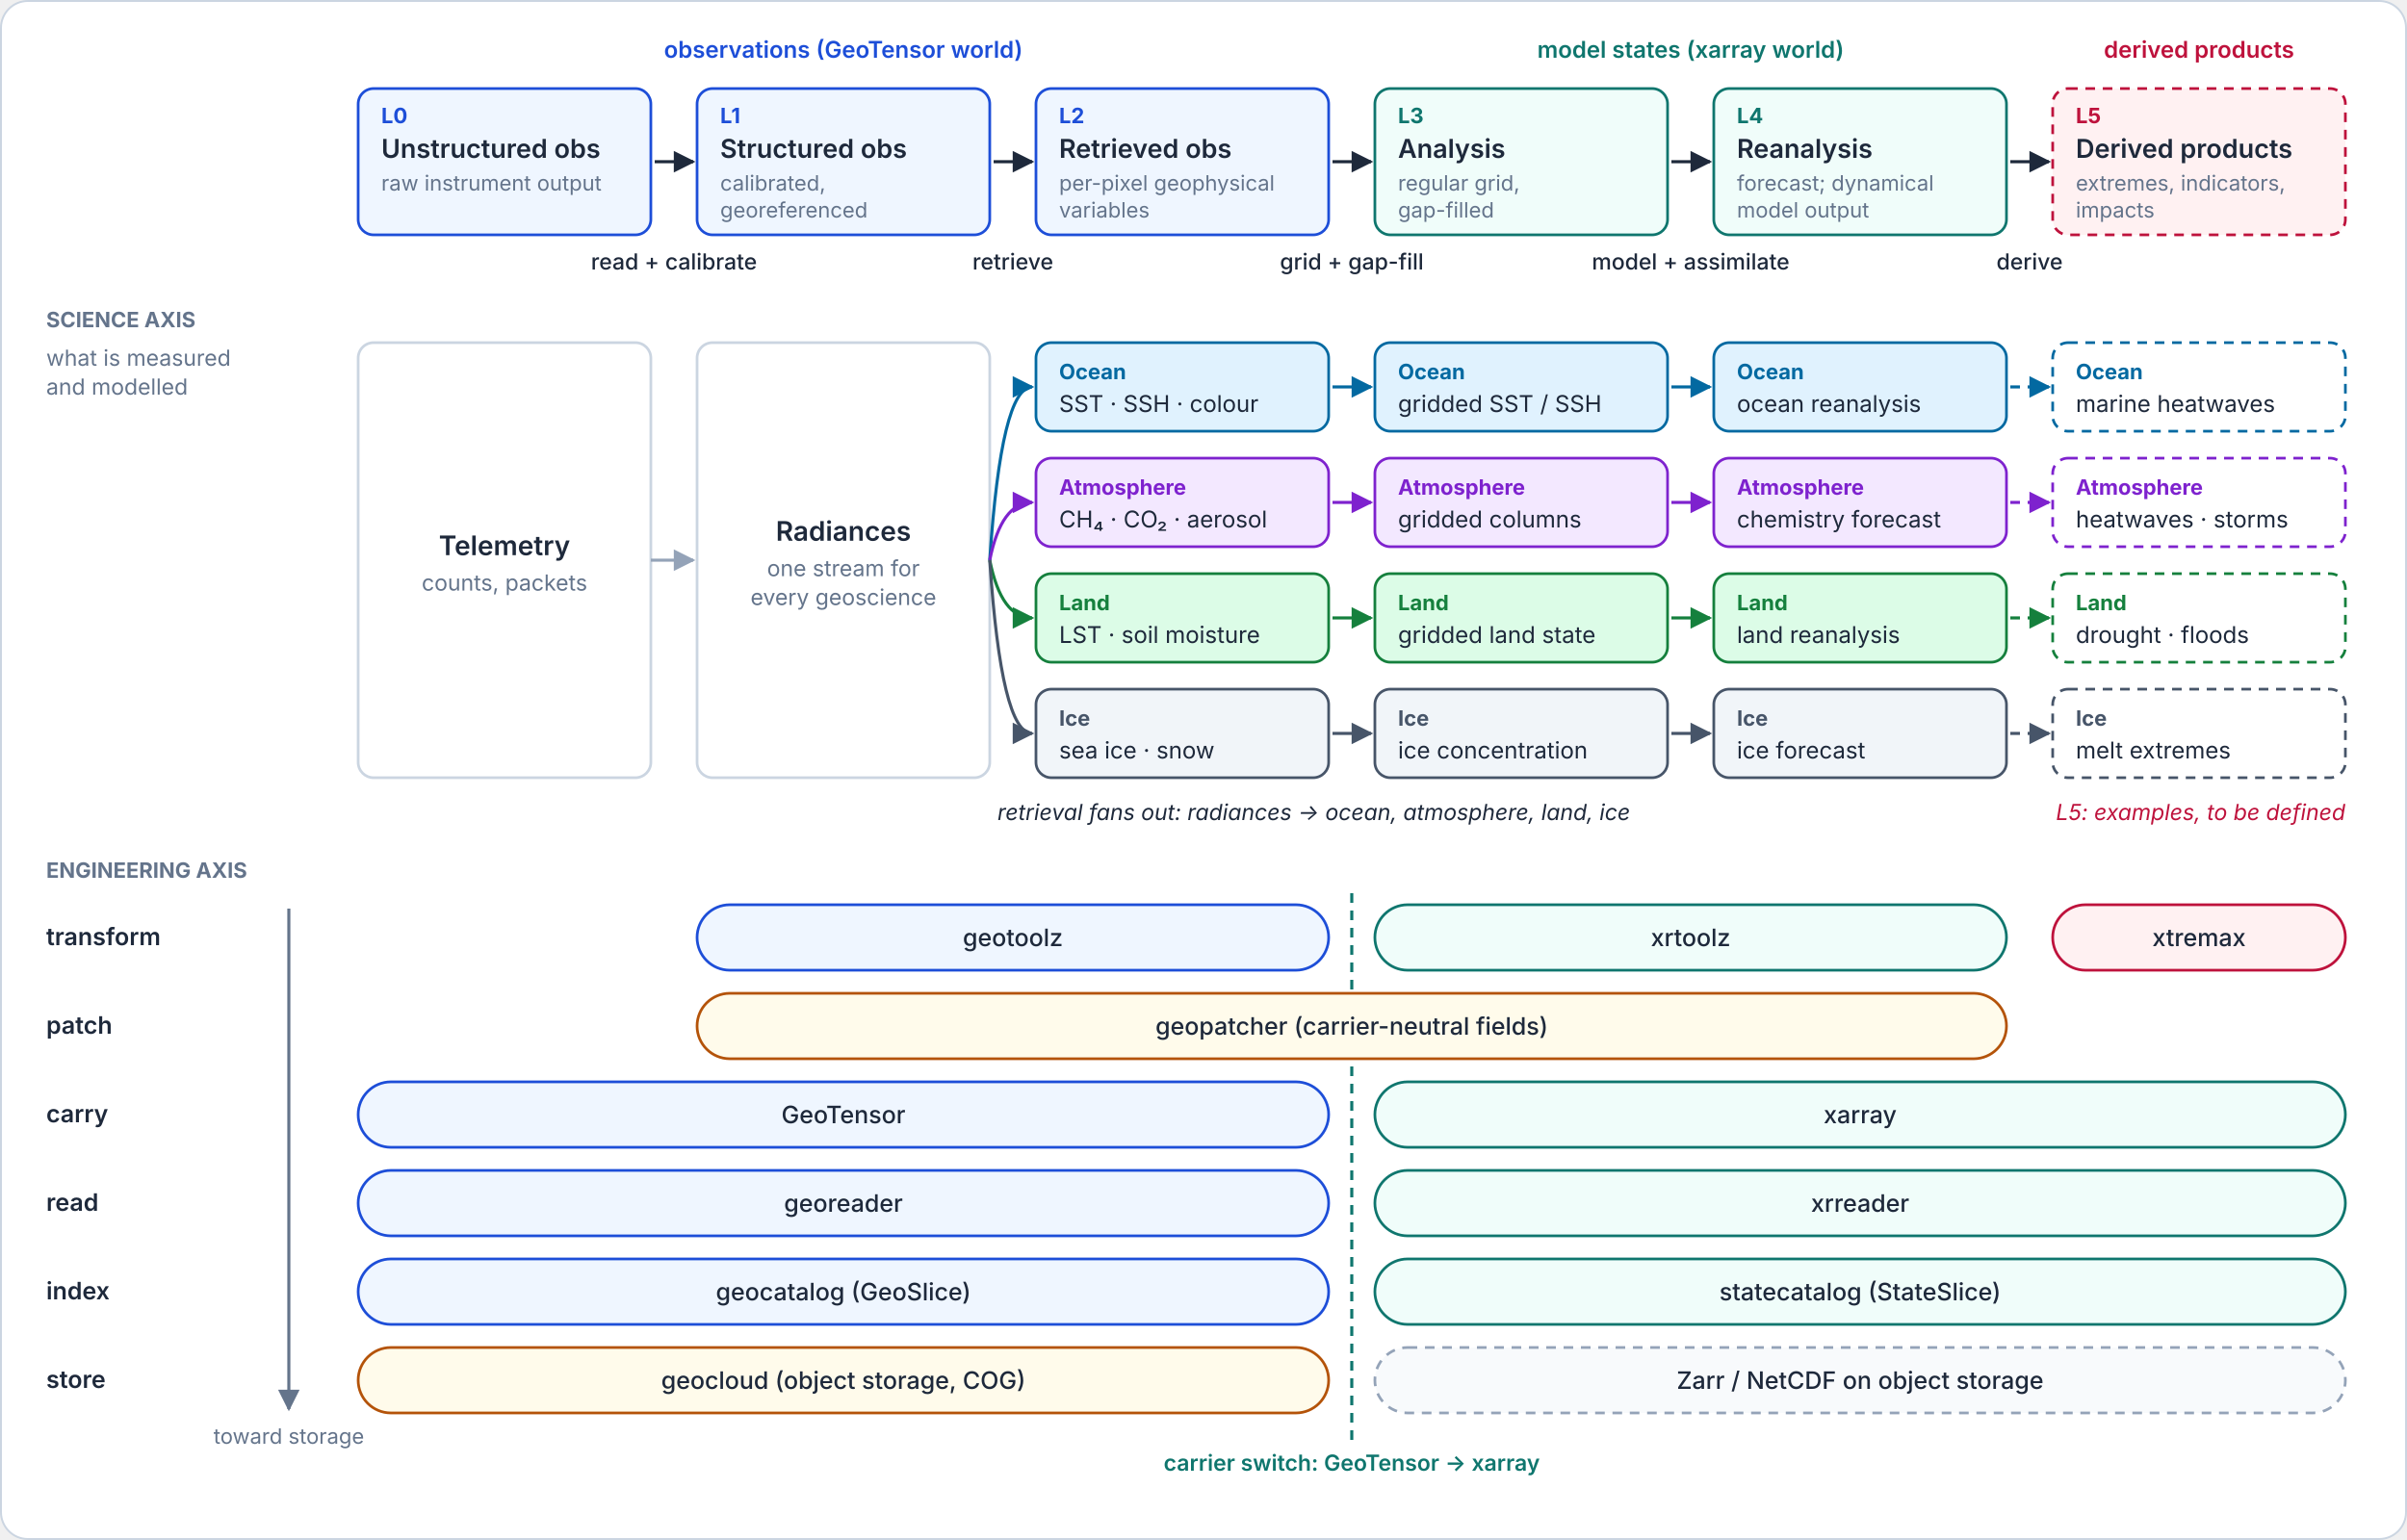
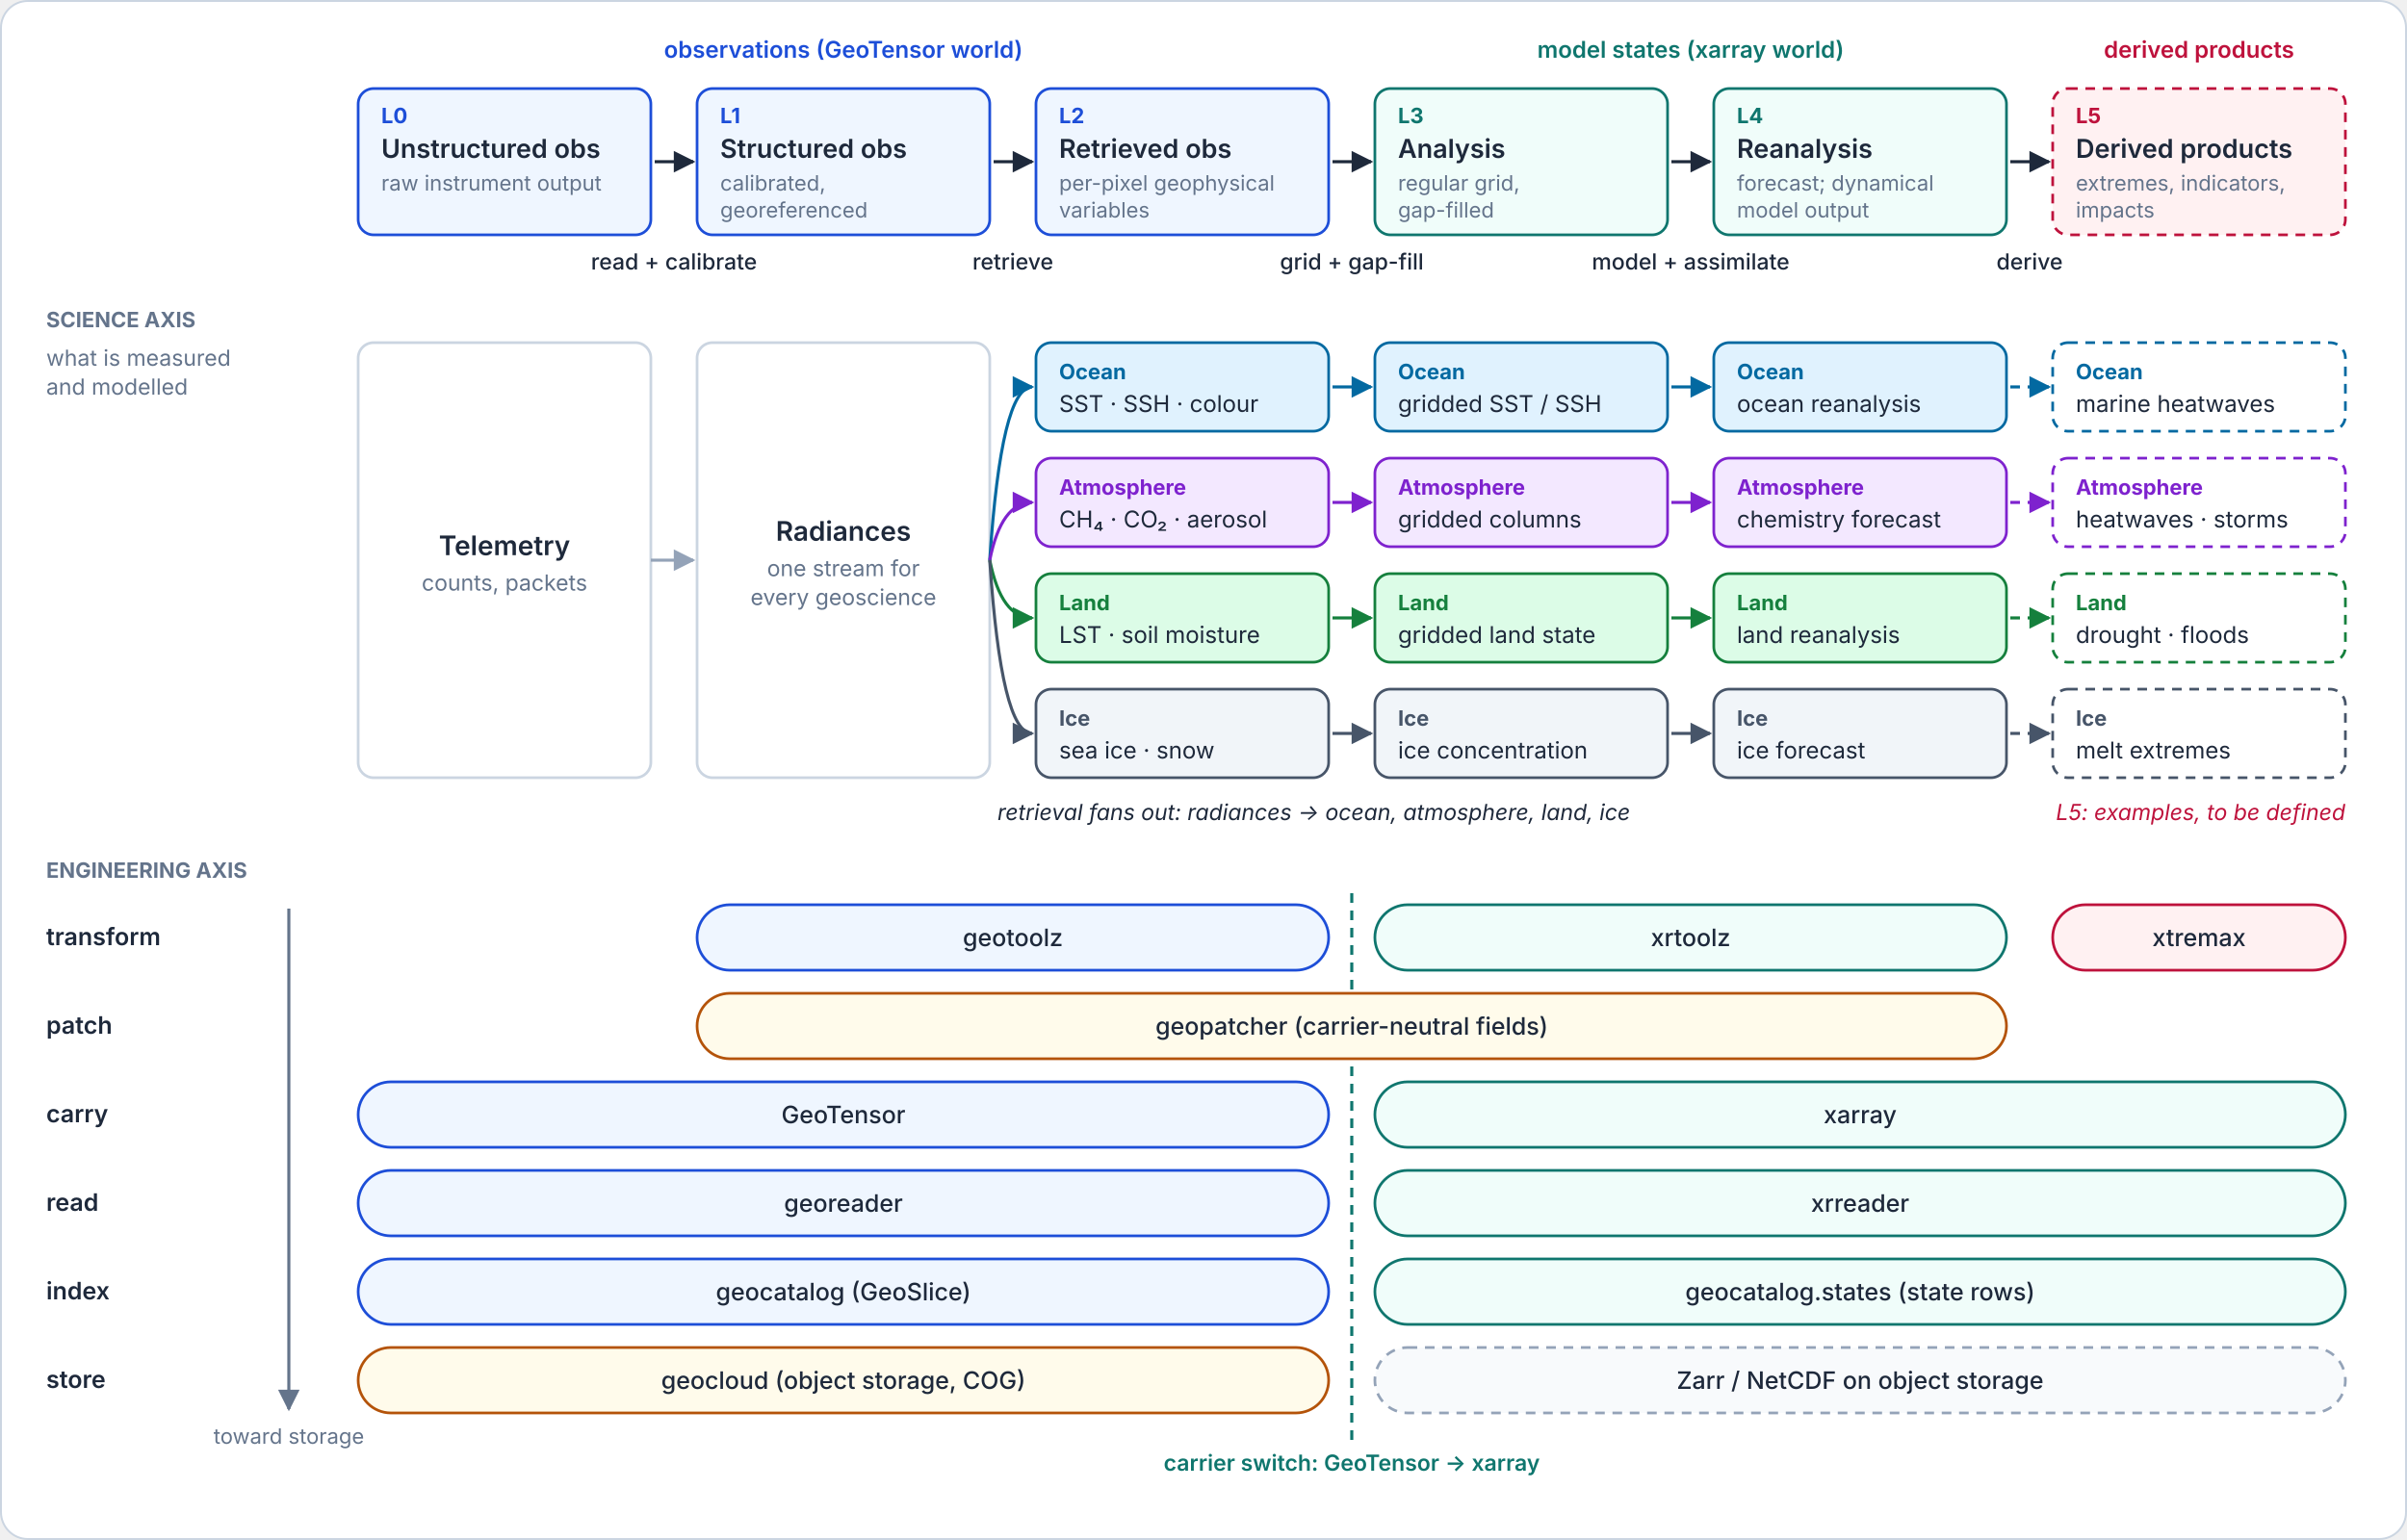
<svg xmlns="http://www.w3.org/2000/svg" viewBox="0 0 1250 800" width="1250" height="800" role="img" aria-label="The L0 to L5 data lifecycle on two perpendicular axes: the science axis fans retrievals out into ocean, atmosphere, land and ice and ends in derived products such as extremes; the engineering axis maps each level to the GeoStack tools that transform, patch, carry, read, index and store it." font-family="Inter, 'Helvetica Neue', Arial, 'DejaVu Sans', sans-serif">
  <defs>
    <marker id="m0369a1" viewBox="0 0 10 10" refX="9" refY="5" markerWidth="7" markerHeight="7" orient="auto-start-reverse">
      <path d="M0,0 L10,5 L0,10 z" fill="#0369a1" />
    </marker>
    <marker id="m15803d" viewBox="0 0 10 10" refX="9" refY="5" markerWidth="7" markerHeight="7" orient="auto-start-reverse">
      <path d="M0,0 L10,5 L0,10 z" fill="#15803d" />
    </marker>
    <marker id="m1e293b" viewBox="0 0 10 10" refX="9" refY="5" markerWidth="7" markerHeight="7" orient="auto-start-reverse">
      <path d="M0,0 L10,5 L0,10 z" fill="#1e293b" />
    </marker>
    <marker id="m475569" viewBox="0 0 10 10" refX="9" refY="5" markerWidth="7" markerHeight="7" orient="auto-start-reverse">
      <path d="M0,0 L10,5 L0,10 z" fill="#475569" />
    </marker>
    <marker id="m64748b" viewBox="0 0 10 10" refX="9" refY="5" markerWidth="7" markerHeight="7" orient="auto-start-reverse">
      <path d="M0,0 L10,5 L0,10 z" fill="#64748b" />
    </marker>
    <marker id="m7e22ce" viewBox="0 0 10 10" refX="9" refY="5" markerWidth="7" markerHeight="7" orient="auto-start-reverse">
      <path d="M0,0 L10,5 L0,10 z" fill="#7e22ce" />
    </marker>
    <marker id="m94a3b8" viewBox="0 0 10 10" refX="9" refY="5" markerWidth="7" markerHeight="7" orient="auto-start-reverse">
      <path d="M0,0 L10,5 L0,10 z" fill="#94a3b8" />
    </marker>
  </defs>
  <rect x="0.5" y="0.5" width="1249" height="799" rx="14" fill="#ffffff" stroke="#cbd5e1" />
  <rect x="186.0" y="46.0" width="152.0" height="76.0" rx="8" fill="#eff6ff" stroke="#1d4ed8" stroke-width="1.4" />
  <text x="198.0" y="64.0" font-size="11" fill="#1d4ed8" text-anchor="start" font-weight="700">L0</text>
  <text x="198.0" y="82.0" font-size="13.5" fill="#1e293b" text-anchor="start" font-weight="600">Unstructured obs</text>
  <text x="198.0" y="99.0" font-size="11" fill="#64748b" text-anchor="start" font-weight="400">raw instrument output</text>
  <rect x="362.0" y="46.0" width="152.0" height="76.0" rx="8" fill="#eff6ff" stroke="#1d4ed8" stroke-width="1.4" />
  <text x="374.0" y="64.0" font-size="11" fill="#1d4ed8" text-anchor="start" font-weight="700">L1</text>
  <text x="374.0" y="82.0" font-size="13.5" fill="#1e293b" text-anchor="start" font-weight="600">Structured obs</text>
  <text x="374.0" y="99.0" font-size="11" fill="#64748b" text-anchor="start" font-weight="400">calibrated,</text>
  <text x="374.0" y="113.0" font-size="11" fill="#64748b" text-anchor="start" font-weight="400">georeferenced</text>
  <rect x="538.0" y="46.0" width="152.0" height="76.0" rx="8" fill="#eff6ff" stroke="#1d4ed8" stroke-width="1.4" />
  <text x="550.0" y="64.0" font-size="11" fill="#1d4ed8" text-anchor="start" font-weight="700">L2</text>
  <text x="550.0" y="82.0" font-size="13.5" fill="#1e293b" text-anchor="start" font-weight="600">Retrieved obs</text>
  <text x="550.0" y="99.0" font-size="11" fill="#64748b" text-anchor="start" font-weight="400">per-pixel geophysical</text>
  <text x="550.0" y="113.0" font-size="11" fill="#64748b" text-anchor="start" font-weight="400">variables</text>
  <rect x="714.0" y="46.0" width="152.0" height="76.0" rx="8" fill="#f0fdfa" stroke="#0f766e" stroke-width="1.4" />
  <text x="726.0" y="64.0" font-size="11" fill="#0f766e" text-anchor="start" font-weight="700">L3</text>
  <text x="726.0" y="82.0" font-size="13.5" fill="#1e293b" text-anchor="start" font-weight="600">Analysis</text>
  <text x="726.0" y="99.0" font-size="11" fill="#64748b" text-anchor="start" font-weight="400">regular grid,</text>
  <text x="726.0" y="113.0" font-size="11" fill="#64748b" text-anchor="start" font-weight="400">gap-filled</text>
  <rect x="890.0" y="46.0" width="152.0" height="76.0" rx="8" fill="#f0fdfa" stroke="#0f766e" stroke-width="1.4" />
  <text x="902.0" y="64.0" font-size="11" fill="#0f766e" text-anchor="start" font-weight="700">L4</text>
  <text x="902.0" y="82.0" font-size="13.5" fill="#1e293b" text-anchor="start" font-weight="600">Reanalysis</text>
  <text x="902.0" y="99.0" font-size="11" fill="#64748b" text-anchor="start" font-weight="400">forecast; dynamical</text>
  <text x="902.0" y="113.0" font-size="11" fill="#64748b" text-anchor="start" font-weight="400">model output</text>
  <rect x="1066.0" y="46.0" width="152.0" height="76.0" rx="8" fill="#fff1f2" stroke="#be123c" stroke-width="1.4" stroke-dasharray="5 4" />
  <text x="1078.0" y="64.0" font-size="11" fill="#be123c" text-anchor="start" font-weight="700">L5</text>
  <text x="1078.0" y="82.0" font-size="13.5" fill="#1e293b" text-anchor="start" font-weight="600">Derived products</text>
  <text x="1078.0" y="99.0" font-size="11" fill="#64748b" text-anchor="start" font-weight="400">extremes, indicators,</text>
  <text x="1078.0" y="113.0" font-size="11" fill="#64748b" text-anchor="start" font-weight="400">impacts</text>
  <path d="M340.0,84.0 L360.0,84.0" fill="none" stroke="#1e293b" stroke-width="1.6" stroke-linejoin="round" marker-end="url(#m1e293b)" />
  <text x="350.0" y="140.0" font-size="11.5" fill="#1e293b" text-anchor="middle" font-weight="500">read + calibrate</text>
  <path d="M516.0,84.0 L536.0,84.0" fill="none" stroke="#1e293b" stroke-width="1.6" stroke-linejoin="round" marker-end="url(#m1e293b)" />
  <text x="526.0" y="140.0" font-size="11.5" fill="#1e293b" text-anchor="middle" font-weight="500">retrieve</text>
  <path d="M692.0,84.0 L712.0,84.0" fill="none" stroke="#1e293b" stroke-width="1.6" stroke-linejoin="round" marker-end="url(#m1e293b)" />
  <text x="702.0" y="140.0" font-size="11.5" fill="#1e293b" text-anchor="middle" font-weight="500">grid + gap-fill</text>
  <path d="M868.0,84.0 L888.0,84.0" fill="none" stroke="#1e293b" stroke-width="1.6" stroke-linejoin="round" marker-end="url(#m1e293b)" />
  <text x="878.0" y="140.0" font-size="11.5" fill="#1e293b" text-anchor="middle" font-weight="500">model + assimilate</text>
  <path d="M1044.0,84.0 L1064.0,84.0" fill="none" stroke="#1e293b" stroke-width="1.6" stroke-linejoin="round" marker-end="url(#m1e293b)" />
  <text x="1054.0" y="140.0" font-size="11.5" fill="#1e293b" text-anchor="middle" font-weight="500">derive</text>
  <text x="438.0" y="30.0" font-size="12" fill="#1d4ed8" text-anchor="middle" font-weight="600">observations  (GeoTensor world)</text>
  <text x="878.0" y="30.0" font-size="12" fill="#0f766e" text-anchor="middle" font-weight="600">model states  (xarray world)</text>
  <text x="1142.0" y="30.0" font-size="12" fill="#be123c" text-anchor="middle" font-weight="600">derived products</text>
  <text x="24.0" y="170.0" font-size="11" fill="#64748b" text-anchor="start" font-weight="700">SCIENCE AXIS</text>
  <text x="24.0" y="190.0" font-size="11.5" fill="#64748b" text-anchor="start" font-weight="400">what is measured</text>
  <text x="24.0" y="205.0" font-size="11.5" fill="#64748b" text-anchor="start" font-weight="400">and modelled</text>
  <rect x="186.0" y="178.0" width="152.0" height="226.0" rx="8" fill="#ffffff" stroke="#cbd5e1" stroke-width="1.4" />
  <text x="262.0" y="288.4" font-size="14" fill="#1e293b" text-anchor="middle" font-weight="600">Telemetry</text>
  <text x="262.0" y="306.8" font-size="11.5" fill="#64748b" text-anchor="middle" font-weight="400">counts, packets</text>
  <rect x="362.0" y="178.0" width="152.0" height="226.0" rx="8" fill="#ffffff" stroke="#cbd5e1" stroke-width="1.4" />
  <text x="438.0" y="280.9" font-size="14" fill="#1e293b" text-anchor="middle" font-weight="600">Radiances</text>
  <text x="438.0" y="299.3" font-size="11.5" fill="#64748b" text-anchor="middle" font-weight="400">one stream for</text>
  <text x="438.0" y="314.3" font-size="11.5" fill="#64748b" text-anchor="middle" font-weight="400">every geoscience</text>
  <path d="M338.0,291.0 L360.0,291.0" fill="none" stroke="#94a3b8" stroke-width="1.6" stroke-linejoin="round" marker-end="url(#m94a3b8)" />
  <path d="M514.0,291.0 Q520.0,201.0 536.0,201.0" fill="none" stroke="#0369a1" stroke-width="1.6" stroke-linejoin="round" marker-end="url(#m0369a1)" />
  <rect x="538.0" y="178.0" width="152.0" height="46.0" rx="8" fill="#e0f2fe" stroke="#0369a1" stroke-width="1.4" />
  <text x="550.0" y="197.0" font-size="11" fill="#0369a1" text-anchor="start" font-weight="700">Ocean</text>
  <text x="550.0" y="214.0" font-size="12" fill="#1e293b" text-anchor="start" font-weight="400">SST · SSH · colour</text>
  <rect x="714.0" y="178.0" width="152.0" height="46.0" rx="8" fill="#e0f2fe" stroke="#0369a1" stroke-width="1.4" />
  <text x="726.0" y="197.0" font-size="11" fill="#0369a1" text-anchor="start" font-weight="700">Ocean</text>
  <text x="726.0" y="214.0" font-size="12" fill="#1e293b" text-anchor="start" font-weight="400">gridded SST / SSH</text>
  <path d="M692.0,201.0 L712.0,201.0" fill="none" stroke="#0369a1" stroke-width="1.6" stroke-linejoin="round" marker-end="url(#m0369a1)" />
  <rect x="890.0" y="178.0" width="152.0" height="46.0" rx="8" fill="#e0f2fe" stroke="#0369a1" stroke-width="1.4" />
  <text x="902.0" y="197.0" font-size="11" fill="#0369a1" text-anchor="start" font-weight="700">Ocean</text>
  <text x="902.0" y="214.0" font-size="12" fill="#1e293b" text-anchor="start" font-weight="400">ocean reanalysis</text>
  <path d="M868.0,201.0 L888.0,201.0" fill="none" stroke="#0369a1" stroke-width="1.6" stroke-linejoin="round" marker-end="url(#m0369a1)" />
  <rect x="1066.0" y="178.0" width="152.0" height="46.0" rx="8" fill="#ffffff" stroke="#0369a1" stroke-width="1.4" stroke-dasharray="5 4" />
  <text x="1078.0" y="197.0" font-size="11" fill="#0369a1" text-anchor="start" font-weight="700">Ocean</text>
  <text x="1078.0" y="214.0" font-size="12" fill="#1e293b" text-anchor="start" font-weight="400">marine heatwaves</text>
  <path d="M1044.0,201.0 L1064.0,201.0" fill="none" stroke="#0369a1" stroke-width="1.6" stroke-linejoin="round" stroke-dasharray="5 4" marker-end="url(#m0369a1)" />
  <path d="M514.0,291.0 Q520.0,261.0 536.0,261.0" fill="none" stroke="#7e22ce" stroke-width="1.6" stroke-linejoin="round" marker-end="url(#m7e22ce)" />
  <rect x="538.0" y="238.0" width="152.0" height="46.0" rx="8" fill="#f3e8ff" stroke="#7e22ce" stroke-width="1.4" />
  <text x="550.0" y="257.0" font-size="11" fill="#7e22ce" text-anchor="start" font-weight="700">Atmosphere</text>
  <text x="550.0" y="274.0" font-size="12" fill="#1e293b" text-anchor="start" font-weight="400">CH₄ · CO₂ · aerosol</text>
  <rect x="714.0" y="238.0" width="152.0" height="46.0" rx="8" fill="#f3e8ff" stroke="#7e22ce" stroke-width="1.4" />
  <text x="726.0" y="257.0" font-size="11" fill="#7e22ce" text-anchor="start" font-weight="700">Atmosphere</text>
  <text x="726.0" y="274.0" font-size="12" fill="#1e293b" text-anchor="start" font-weight="400">gridded columns</text>
  <path d="M692.0,261.0 L712.0,261.0" fill="none" stroke="#7e22ce" stroke-width="1.6" stroke-linejoin="round" marker-end="url(#m7e22ce)" />
  <rect x="890.0" y="238.0" width="152.0" height="46.0" rx="8" fill="#f3e8ff" stroke="#7e22ce" stroke-width="1.4" />
  <text x="902.0" y="257.0" font-size="11" fill="#7e22ce" text-anchor="start" font-weight="700">Atmosphere</text>
  <text x="902.0" y="274.0" font-size="12" fill="#1e293b" text-anchor="start" font-weight="400">chemistry forecast</text>
  <path d="M868.0,261.0 L888.0,261.0" fill="none" stroke="#7e22ce" stroke-width="1.6" stroke-linejoin="round" marker-end="url(#m7e22ce)" />
  <rect x="1066.0" y="238.0" width="152.0" height="46.0" rx="8" fill="#ffffff" stroke="#7e22ce" stroke-width="1.4" stroke-dasharray="5 4" />
  <text x="1078.0" y="257.0" font-size="11" fill="#7e22ce" text-anchor="start" font-weight="700">Atmosphere</text>
  <text x="1078.0" y="274.0" font-size="12" fill="#1e293b" text-anchor="start" font-weight="400">heatwaves · storms</text>
  <path d="M1044.0,261.0 L1064.0,261.0" fill="none" stroke="#7e22ce" stroke-width="1.6" stroke-linejoin="round" stroke-dasharray="5 4" marker-end="url(#m7e22ce)" />
  <path d="M514.0,291.0 Q520.0,321.0 536.0,321.0" fill="none" stroke="#15803d" stroke-width="1.6" stroke-linejoin="round" marker-end="url(#m15803d)" />
  <rect x="538.0" y="298.0" width="152.0" height="46.0" rx="8" fill="#dcfce7" stroke="#15803d" stroke-width="1.4" />
  <text x="550.0" y="317.0" font-size="11" fill="#15803d" text-anchor="start" font-weight="700">Land</text>
  <text x="550.0" y="334.0" font-size="12" fill="#1e293b" text-anchor="start" font-weight="400">LST · soil moisture</text>
  <rect x="714.0" y="298.0" width="152.0" height="46.0" rx="8" fill="#dcfce7" stroke="#15803d" stroke-width="1.4" />
  <text x="726.0" y="317.0" font-size="11" fill="#15803d" text-anchor="start" font-weight="700">Land</text>
  <text x="726.0" y="334.0" font-size="12" fill="#1e293b" text-anchor="start" font-weight="400">gridded land state</text>
  <path d="M692.0,321.0 L712.0,321.0" fill="none" stroke="#15803d" stroke-width="1.6" stroke-linejoin="round" marker-end="url(#m15803d)" />
  <rect x="890.0" y="298.0" width="152.0" height="46.0" rx="8" fill="#dcfce7" stroke="#15803d" stroke-width="1.4" />
  <text x="902.0" y="317.0" font-size="11" fill="#15803d" text-anchor="start" font-weight="700">Land</text>
  <text x="902.0" y="334.0" font-size="12" fill="#1e293b" text-anchor="start" font-weight="400">land reanalysis</text>
  <path d="M868.0,321.0 L888.0,321.0" fill="none" stroke="#15803d" stroke-width="1.6" stroke-linejoin="round" marker-end="url(#m15803d)" />
  <rect x="1066.0" y="298.0" width="152.0" height="46.0" rx="8" fill="#ffffff" stroke="#15803d" stroke-width="1.4" stroke-dasharray="5 4" />
  <text x="1078.0" y="317.0" font-size="11" fill="#15803d" text-anchor="start" font-weight="700">Land</text>
  <text x="1078.0" y="334.0" font-size="12" fill="#1e293b" text-anchor="start" font-weight="400">drought · floods</text>
  <path d="M1044.0,321.0 L1064.0,321.0" fill="none" stroke="#15803d" stroke-width="1.6" stroke-linejoin="round" stroke-dasharray="5 4" marker-end="url(#m15803d)" />
  <path d="M514.0,291.0 Q520.0,381.0 536.0,381.0" fill="none" stroke="#475569" stroke-width="1.6" stroke-linejoin="round" marker-end="url(#m475569)" />
  <rect x="538.0" y="358.0" width="152.0" height="46.0" rx="8" fill="#f1f5f9" stroke="#475569" stroke-width="1.4" />
  <text x="550.0" y="377.0" font-size="11" fill="#475569" text-anchor="start" font-weight="700">Ice</text>
  <text x="550.0" y="394.0" font-size="12" fill="#1e293b" text-anchor="start" font-weight="400">sea ice · snow</text>
  <rect x="714.0" y="358.0" width="152.0" height="46.0" rx="8" fill="#f1f5f9" stroke="#475569" stroke-width="1.4" />
  <text x="726.0" y="377.0" font-size="11" fill="#475569" text-anchor="start" font-weight="700">Ice</text>
  <text x="726.0" y="394.0" font-size="12" fill="#1e293b" text-anchor="start" font-weight="400">ice concentration</text>
  <path d="M692.0,381.0 L712.0,381.0" fill="none" stroke="#475569" stroke-width="1.6" stroke-linejoin="round" marker-end="url(#m475569)" />
  <rect x="890.0" y="358.0" width="152.0" height="46.0" rx="8" fill="#f1f5f9" stroke="#475569" stroke-width="1.4" />
  <text x="902.0" y="377.0" font-size="11" fill="#475569" text-anchor="start" font-weight="700">Ice</text>
  <text x="902.0" y="394.0" font-size="12" fill="#1e293b" text-anchor="start" font-weight="400">ice forecast</text>
  <path d="M868.0,381.0 L888.0,381.0" fill="none" stroke="#475569" stroke-width="1.6" stroke-linejoin="round" marker-end="url(#m475569)" />
  <rect x="1066.0" y="358.0" width="152.0" height="46.0" rx="8" fill="#ffffff" stroke="#475569" stroke-width="1.4" stroke-dasharray="5 4" />
  <text x="1078.0" y="377.0" font-size="11" fill="#475569" text-anchor="start" font-weight="700">Ice</text>
  <text x="1078.0" y="394.0" font-size="12" fill="#1e293b" text-anchor="start" font-weight="400">melt extremes</text>
  <path d="M1044.0,381.0 L1064.0,381.0" fill="none" stroke="#475569" stroke-width="1.6" stroke-linejoin="round" stroke-dasharray="5 4" marker-end="url(#m475569)" />
  <text x="518.0" y="426.0" font-size="11.5" fill="#1e293b" text-anchor="start" font-weight="400" font-style="italic">retrieval fans out: radiances → ocean, atmosphere, land, ice</text>
  <text x="1218.0" y="426.0" font-size="11.5" fill="#be123c" text-anchor="end" font-weight="400" font-style="italic">L5: examples, to be defined</text>
  <text x="24.0" y="456.0" font-size="11" fill="#64748b" text-anchor="start" font-weight="700">ENGINEERING AXIS</text>
  <path d="M702.0,464.0 L702.0,748.0" fill="none" stroke="#0f766e" stroke-width="1.6" stroke-linejoin="round" stroke-dasharray="5 4" />
  <text x="702.0" y="764.0" font-size="11.5" fill="#0f766e" text-anchor="middle" font-weight="600">carrier switch: GeoTensor → xarray</text>
  <text x="24.0" y="491.0" font-size="12.5" fill="#1e293b" text-anchor="start" font-weight="600">transform</text>
  <rect x="362.0" y="470.0" width="328.0" height="34.0" rx="17.0" fill="#eff6ff" stroke="#1d4ed8" stroke-width="1.4" />
  <text x="526.0" y="491.5" font-size="12.5" fill="#1e293b" text-anchor="middle" font-weight="500">geotoolz</text>
  <rect x="714.0" y="470.0" width="328.0" height="34.0" rx="17.0" fill="#f0fdfa" stroke="#0f766e" stroke-width="1.4" />
  <text x="878.0" y="491.5" font-size="12.5" fill="#1e293b" text-anchor="middle" font-weight="500">xrtoolz</text>
  <rect x="1066.0" y="470.0" width="152.0" height="34.0" rx="17.0" fill="#fff1f2" stroke="#be123c" stroke-width="1.4" />
  <text x="1142.0" y="491.5" font-size="12.5" fill="#1e293b" text-anchor="middle" font-weight="500">xtremax</text>
  <text x="24.0" y="537.0" font-size="12.5" fill="#1e293b" text-anchor="start" font-weight="600">patch</text>
  <rect x="362.0" y="516.0" width="680.0" height="34.0" rx="17.0" fill="#fffbeb" stroke="#b45309" stroke-width="1.4" />
  <text x="702.0" y="537.5" font-size="12.5" fill="#1e293b" text-anchor="middle" font-weight="500">geopatcher  (carrier-neutral fields)</text>
  <text x="24.0" y="583.0" font-size="12.5" fill="#1e293b" text-anchor="start" font-weight="600">carry</text>
  <rect x="186.0" y="562.0" width="504.0" height="34.0" rx="17.0" fill="#eff6ff" stroke="#1d4ed8" stroke-width="1.4" />
  <text x="438.0" y="583.5" font-size="12.5" fill="#1e293b" text-anchor="middle" font-weight="500">GeoTensor</text>
  <rect x="714.0" y="562.0" width="504.0" height="34.0" rx="17.0" fill="#f0fdfa" stroke="#0f766e" stroke-width="1.4" />
  <text x="966.0" y="583.5" font-size="12.5" fill="#1e293b" text-anchor="middle" font-weight="500">xarray</text>
  <text x="24.0" y="629.0" font-size="12.5" fill="#1e293b" text-anchor="start" font-weight="600">read</text>
  <rect x="186.0" y="608.0" width="504.0" height="34.0" rx="17.0" fill="#eff6ff" stroke="#1d4ed8" stroke-width="1.4" />
  <text x="438.0" y="629.5" font-size="12.5" fill="#1e293b" text-anchor="middle" font-weight="500">georeader</text>
  <rect x="714.0" y="608.0" width="504.0" height="34.0" rx="17.0" fill="#f0fdfa" stroke="#0f766e" stroke-width="1.4" />
  <text x="966.0" y="629.5" font-size="12.5" fill="#1e293b" text-anchor="middle" font-weight="500">xrreader</text>
  <text x="24.0" y="675.0" font-size="12.5" fill="#1e293b" text-anchor="start" font-weight="600">index</text>
  <rect x="186.0" y="654.0" width="504.0" height="34.0" rx="17.0" fill="#eff6ff" stroke="#1d4ed8" stroke-width="1.4" />
  <text x="438.0" y="675.5" font-size="12.5" fill="#1e293b" text-anchor="middle" font-weight="500">geocatalog  (GeoSlice)</text>
  <rect x="714.0" y="654.0" width="504.0" height="34.0" rx="17.0" fill="#f0fdfa" stroke="#0f766e" stroke-width="1.4" />
-   <text x="966.0" y="675.5" font-size="12.5" fill="#1e293b" text-anchor="middle" font-weight="500">statecatalog  (StateSlice)</text>
+   <text x="966.0" y="675.5" font-size="12.5" fill="#1e293b" text-anchor="middle" font-weight="500">geocatalog.states  (state rows)</text>
  <text x="24.0" y="721.0" font-size="12.5" fill="#1e293b" text-anchor="start" font-weight="600">store</text>
  <rect x="186.0" y="700.0" width="504.0" height="34.0" rx="17.0" fill="#fffbeb" stroke="#b45309" stroke-width="1.4" />
  <text x="438.0" y="721.5" font-size="12.5" fill="#1e293b" text-anchor="middle" font-weight="500">geocloud  (object storage, COG)</text>
  <rect x="714.0" y="700.0" width="504.0" height="34.0" rx="17.0" fill="#f8fafc" stroke="#94a3b8" stroke-width="1.4" stroke-dasharray="5 4" />
  <text x="966.0" y="721.5" font-size="12.5" fill="#1e293b" text-anchor="middle" font-weight="500">Zarr / NetCDF on object storage</text>
  <path d="M150.0,472.0 L150.0,732.0" fill="none" stroke="#64748b" stroke-width="1.6" stroke-linejoin="round" marker-end="url(#m64748b)" />
  <text x="150.0" y="750.0" font-size="11" fill="#64748b" text-anchor="middle" font-weight="400">toward storage</text>
</svg>
